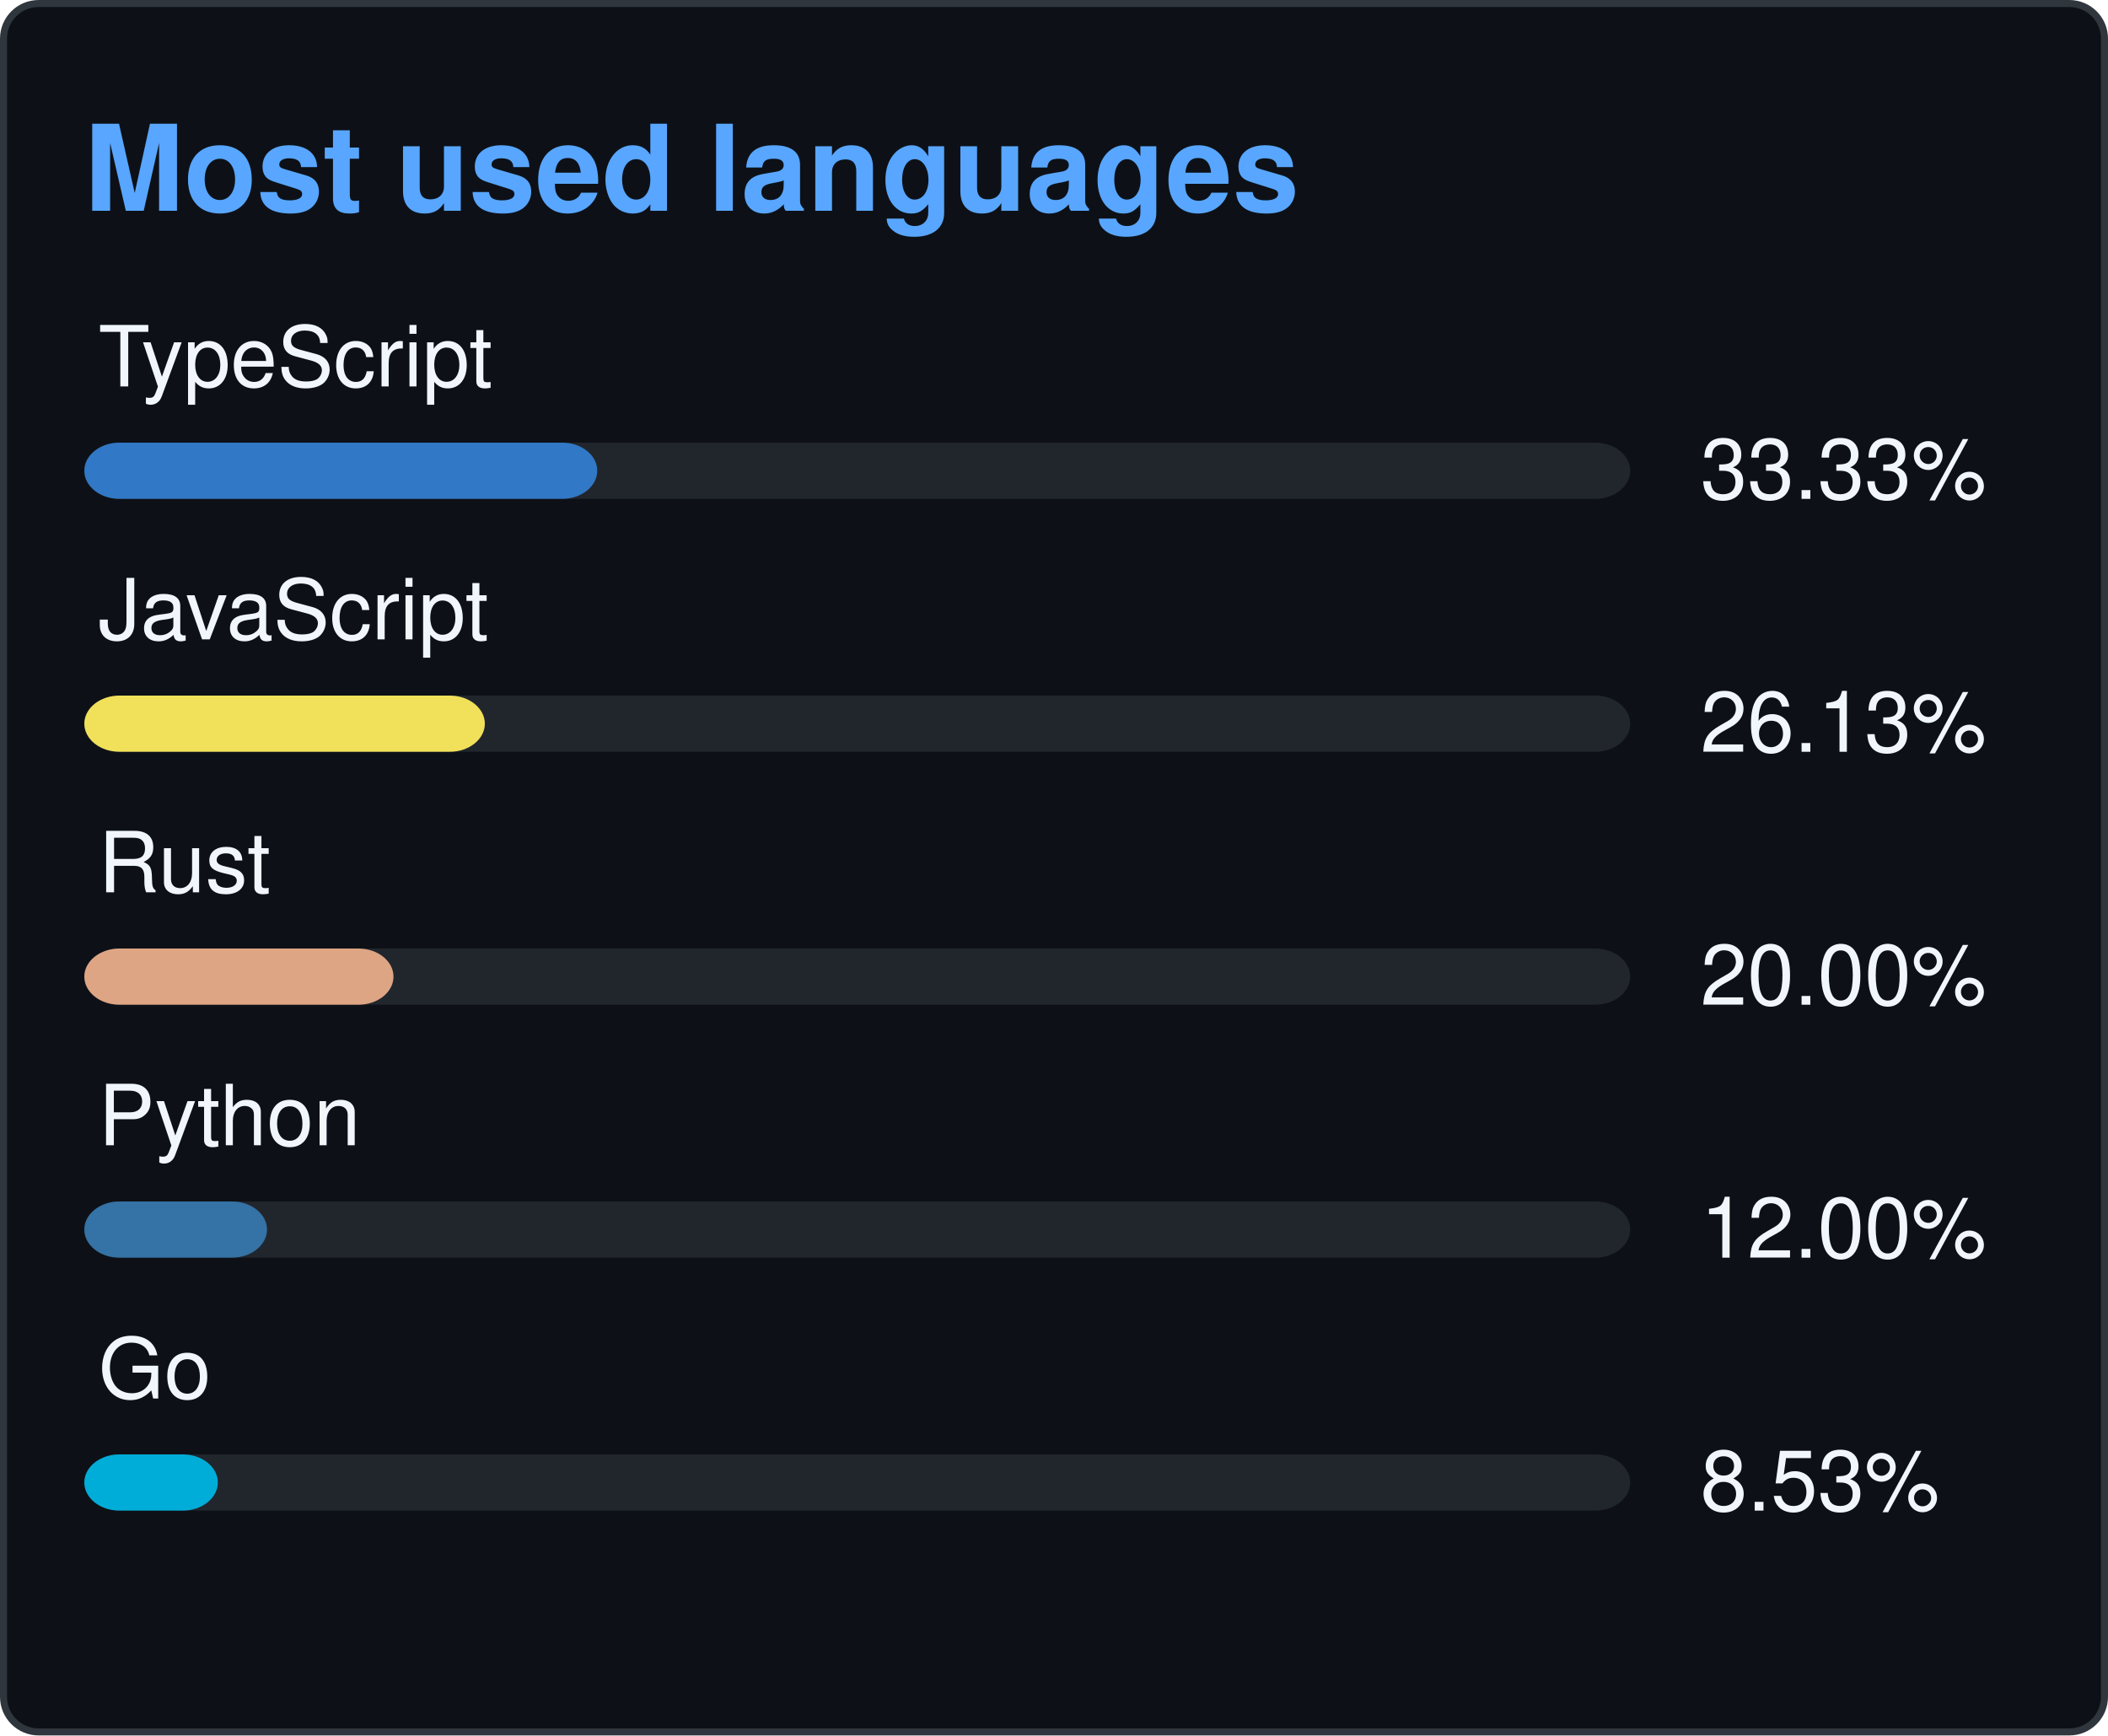
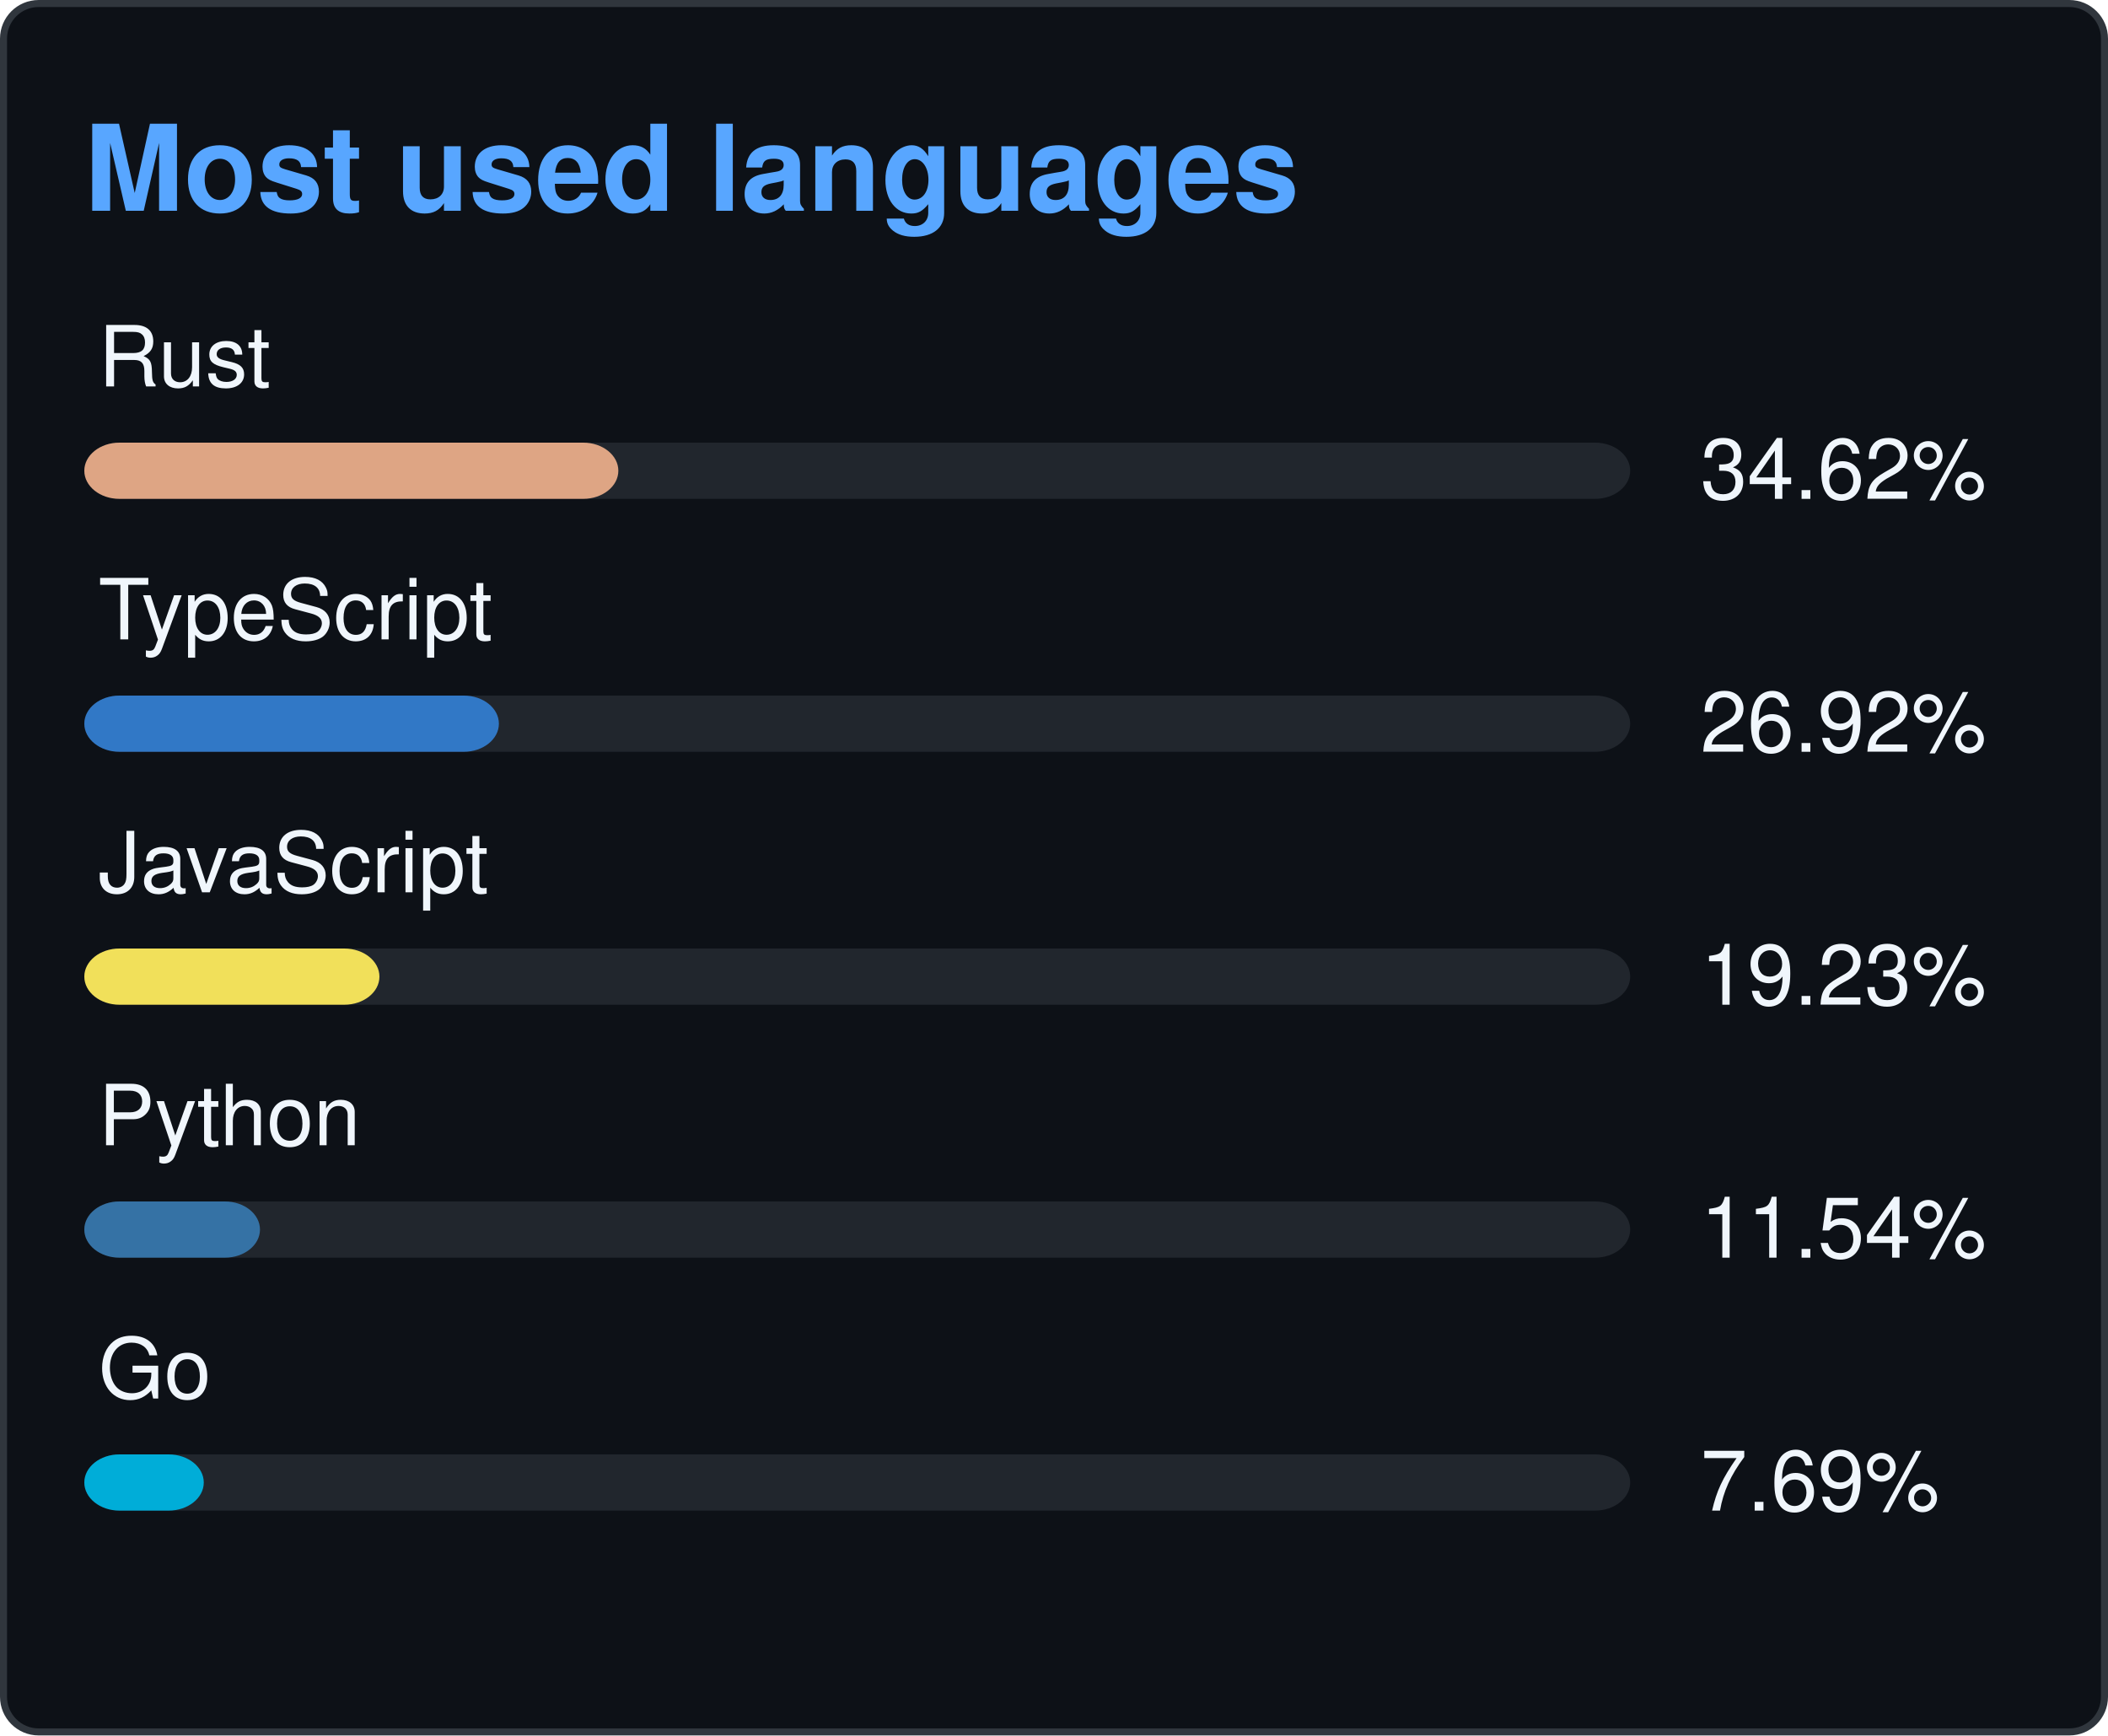
<svg xmlns="http://www.w3.org/2000/svg" width="300" height="247" viewBox="0 0 300 247" fill="none" role="img" aria-labelledby="title-id" aria-describedby="description-id">
  <style>
  /* 
    * Card styles for GitHub StatCrab
    * 
    * This file contains the styles for the base card component.
  */
  
  .title {
    font: 800 17px "Helvetica Neue", Helvetica, Arial, sans-serif;
  }
  
  .statsCard &gt; .row &gt; .label, .statsCard &gt; .row &gt; .value {
    font: 600 15px "Helvetica Neue", Helvetica, Arial, sans-serif;
  }
  
  .langsCard &gt; .row &gt; .label, .langsCard &gt; .row &gt; .value {
    font: 400 12px "Helvetica Neue", Helvetica, Arial, sans-serif;
  }
  
  /**
   * Dark theme.
   */
  
  .title {
    fill: #58a6ff;
  }
  
  .label, .value {
    fill: #f0f6fc;
  }
  
  .icon {
    fill: #58a6ff;
  }
  
  .background {
    fill: #0d1117;
    stroke: #30363d;
  }
  
  .progressBarBackground {
    fill: #21262d;
  }
  </style>
  <rect class="background" x="0.5" y="0.5" rx="5" width="299" height="246" stroke-opacity="1" />
  <g transform="translate(12, 30)">
    <text x="0" y="0" class="title">Most used languages</text>
  </g>
  <g class="langsCard" x="0" y="0">
    <g class="row">
-       <text x="14" y="55" class="label">TypeScript</text>
-       <text x="242" y="71" class="value">33.33%</text>
+       <text x="14" y="55" class="label">Rust</text>
+       <text x="242" y="71" class="value">34.62%</text>
      <svg width="220" x="12" y="63">
        <rect rx="5" ry="5" x="0" y="0" width="220" height="8" class="progressBarBackground" />
-         <rect rx="5" ry="5" x="0" y="0" width="73" height="8" fill="#3178c6" />
+         <rect rx="5" ry="5" x="0" y="0" width="76" height="8" fill="#dea584" />
      </svg>
    </g>
    <g class="row">
-       <text x="14" y="91" class="label">JavaScript</text>
-       <text x="242" y="107" class="value">26.13%</text>
+       <text x="14" y="91" class="label">TypeScript</text>
+       <text x="242" y="107" class="value">26.92%</text>
      <svg width="220" x="12" y="99">
        <rect rx="5" ry="5" x="0" y="0" width="220" height="8" class="progressBarBackground" />
-         <rect rx="5" ry="5" x="0" y="0" width="57" height="8" fill="#f1e05a" />
+         <rect rx="5" ry="5" x="0" y="0" width="59" height="8" fill="#3178c6" />
      </svg>
    </g>
    <g class="row">
-       <text x="14" y="127" class="label">Rust</text>
-       <text x="242" y="143" class="value">20.00%</text>
+       <text x="14" y="127" class="label">JavaScript</text>
+       <text x="242" y="143" class="value">19.23%</text>
      <svg width="220" x="12" y="135">
        <rect rx="5" ry="5" x="0" y="0" width="220" height="8" class="progressBarBackground" />
-         <rect rx="5" ry="5" x="0" y="0" width="44" height="8" fill="#dea584" />
+         <rect rx="5" ry="5" x="0" y="0" width="42" height="8" fill="#f1e05a" />
      </svg>
    </g>
    <g class="row">
      <text x="14" y="163" class="label">Python</text>
-       <text x="242" y="179" class="value">12.00%</text>
+       <text x="242" y="179" class="value">11.54%</text>
      <svg width="220" x="12" y="171">
        <rect rx="5" ry="5" x="0" y="0" width="220" height="8" class="progressBarBackground" />
-         <rect rx="5" ry="5" x="0" y="0" width="26" height="8" fill="#3572A5" />
+         <rect rx="5" ry="5" x="0" y="0" width="25" height="8" fill="#3572A5" />
      </svg>
    </g>
    <g class="row">
      <text x="14" y="199" class="label">Go</text>
-       <text x="242" y="215" class="value">8.53%</text>
+       <text x="242" y="215" class="value">7.69%</text>
      <svg width="220" x="12" y="207">
        <rect rx="5" ry="5" x="0" y="0" width="220" height="8" class="progressBarBackground" />
-         <rect rx="5" ry="5" x="0" y="0" width="19" height="8" fill="#00ADD8" />
+         <rect rx="5" ry="5" x="0" y="0" width="17" height="8" fill="#00ADD8" />
      </svg>
    </g>
  </g>
</svg>
